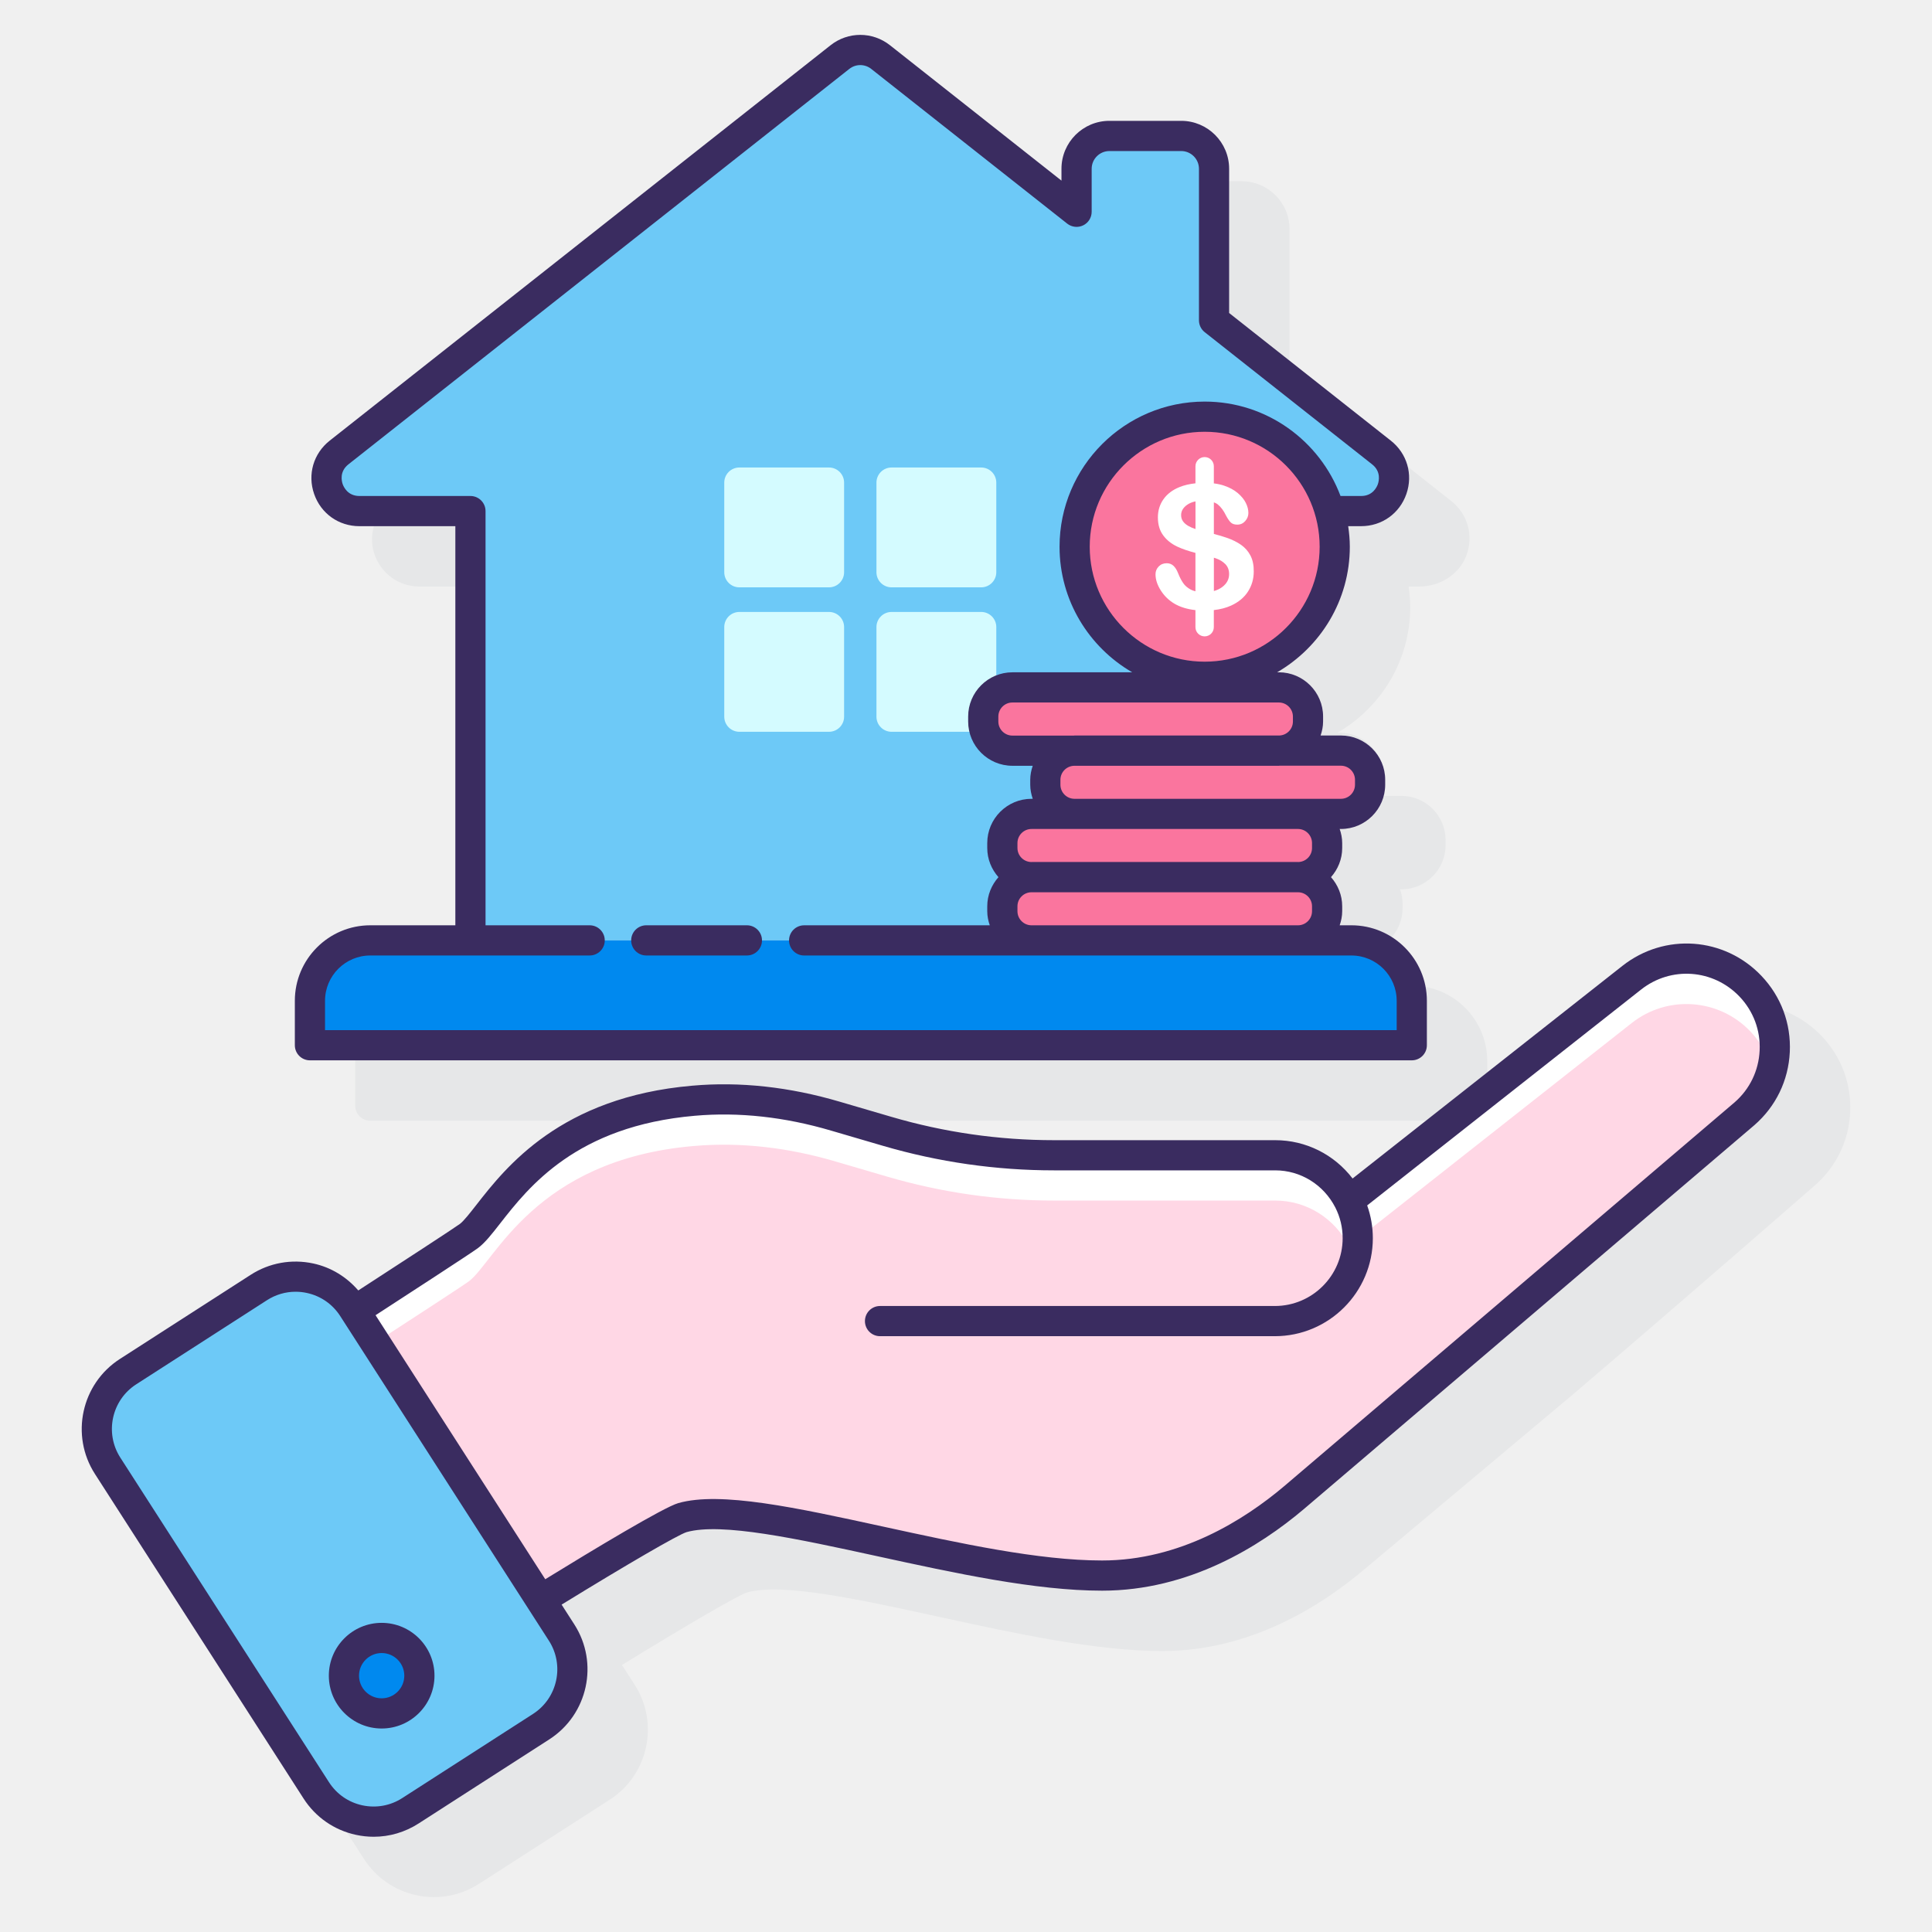
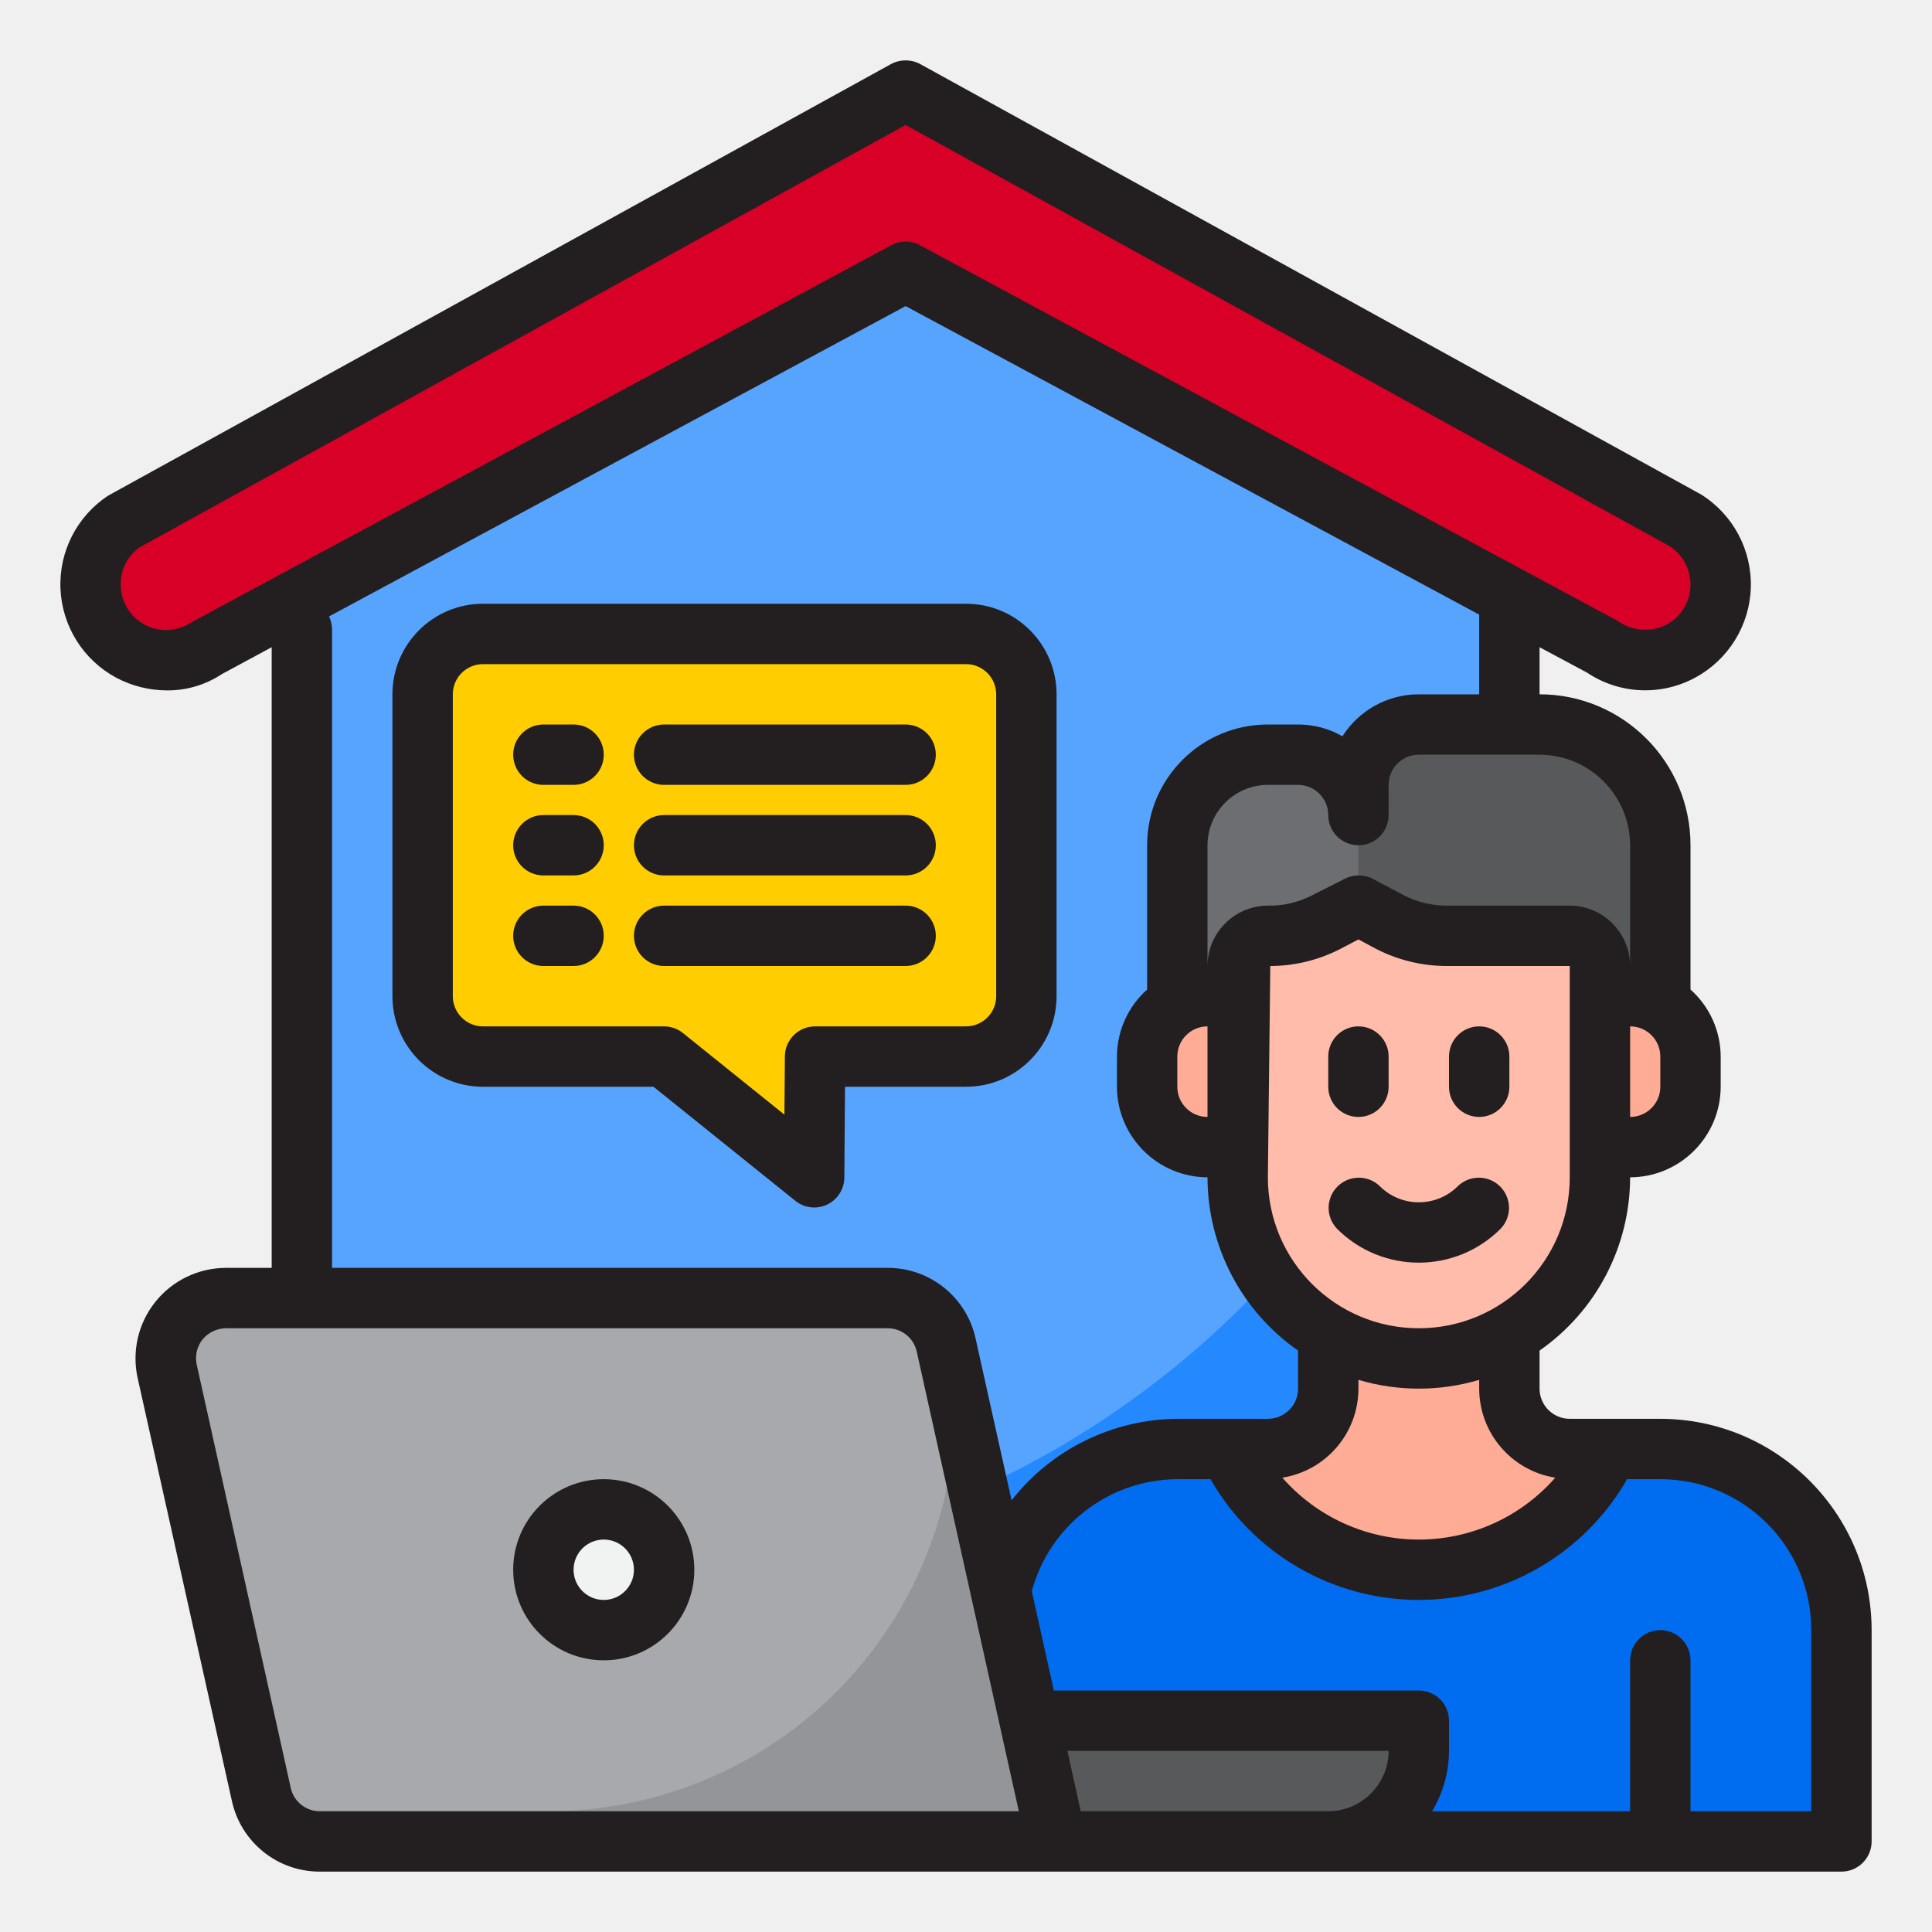
- <svg xmlns="http://www.w3.org/2000/svg" id="Layer_1" enable-background="new 0 0 128 128" height="512" viewBox="0 0 128 128" width="512">
-   <g>
-     <g>
-       <g>
-         <path d="m24.534 74.251h73c.552 0 1-.448 1-1v-2.948c0-2.761-2.239-5-5-5h-.775c.099-.294.166-.604.166-.932v-.328c0-.742-.286-1.413-.742-1.93.456-.517.742-1.188.742-1.93v-.328c0-.328-.066-.638-.166-.933h.082c1.62 0 2.933-1.313 2.933-2.933v-.327c0-1.62-1.313-2.933-2.933-2.933h-1.346c.099-.293.165-.602.165-.928v-.328c0-1.62-1.313-2.933-2.933-2.933h-.111c2.873-1.665 4.815-4.766 4.815-8.319 0-.463-.044-.915-.108-1.361h.697c1.363 0 2.659-.787 3.134-2.064.49-1.316.089-2.737-1.006-3.603l-10.713-8.457v-9.555c0-1.753-1.421-3.175-3.175-3.175h-4.758c-1.753 0-3.175 1.421-3.175 3.175v.786l-11.365-8.971c-1.158-.914-2.776-.913-3.934 0l-33.06 26.101c-1.069.844-1.597 2.264-1.179 3.56.431 1.336 1.626 2.205 3.023 2.205h6.357v26.441h-5.635c-2.761 0-5 2.239-5 5v2.948c0 .552.447 1 1 1z" fill="#e6e7e8" />
-       </g>
-       <g>
-         <path d="m120.7 68.653c-2.452-2.582-6.412-2.865-9.211-.662l-17.877 14.088c-1.217-1.59-3.093-2.54-5.126-2.54h-14.664c-3.643 0-7.261-.52-10.755-1.544l-3.425-1.003c-3.333-.983-6.621-1.341-9.779-1.062-8.722.755-12.35 5.396-14.299 7.891-.432.553-.84 1.075-1.1 1.269-.126.094-1.054.724-6.727 4.405-.775-.896-1.799-1.531-2.978-1.787-1.441-.316-2.914-.046-4.152.751l-8.665 5.575c-2.555 1.644-3.297 5.06-1.654 7.616l13.824 21.506c.797 1.238 2.028 2.093 3.467 2.405.393.086.789.128 1.181.128 1.045 0 2.071-.3 2.971-.879l8.665-5.575c2.555-1.644 3.297-5.06 1.654-7.616l-.842-1.311c4.361-2.678 7.711-4.623 8.279-4.802 2.316-.656 7.327.438 12.633 1.595 5.15 1.123 10.475 2.284 14.899 2.284 5.76 0 10.438-2.932 13.35-5.394 0 0 13.418-11.244 13.838-11.604 7.343-6.258 15.94-13.771 16.024-13.845 1.424-1.239 2.258-2.96 2.348-4.845.087-1.884-.579-3.676-1.879-5.044z" fill="#e6e7e8" />
-       </g>
-     </g>
-     <g>
-       <g>
-         <g>
-           <g>
-             <path d="m91.527 29.979-11.092-8.757v-10.04c0-1.201-.974-2.175-2.175-2.175h-4.758c-1.201 0-2.175.974-2.175 2.175v2.85l-12.984-10.251c-.79-.624-1.905-.624-2.695 0l-33.184 26.198c-1.619 1.278-.715 3.882 1.348 3.882h7.356v28.442h51.655v-28.442h7.356c2.063 0 2.967-2.603 1.348-3.882z" fill="#6dc9f7" />
-           </g>
-           <g fill="#d4fbff">
-             <path d="m54.922 30.973h-5.936c-.554 0-1.002.449-1.002 1.002v5.936c0 .554.449 1.002 1.002 1.002h5.936c.554 0 1.002-.449 1.002-1.002v-5.936c0-.553-.449-1.002-1.002-1.002z" />
-             <path d="m65.005 30.973h-5.936c-.554 0-1.002.449-1.002 1.002v5.936c0 .554.449 1.002 1.002 1.002h5.936c.554 0 1.002-.449 1.002-1.002v-5.936c0-.553-.448-1.002-1.002-1.002z" />
-             <path d="m54.922 40.543h-5.936c-.554 0-1.002.449-1.002 1.002v5.936c0 .554.449 1.002 1.002 1.002h5.936c.554 0 1.002-.449 1.002-1.002v-5.936c0-.553-.449-1.002-1.002-1.002z" />
-             <path d="m65.005 40.543h-5.936c-.554 0-1.002.449-1.002 1.002v5.936c0 .554.449 1.002 1.002 1.002h5.936c.554 0 1.002-.449 1.002-1.002v-5.936c0-.553-.448-1.002-1.002-1.002z" />
-           </g>
-           <path d="m89.534 62.303h-65c-2.209 0-4 1.791-4 4v2.948h73v-2.948c0-2.209-1.791-4-4-4z" fill="#0089ef" />
-         </g>
-         <g>
-           <g fill="#fa759e">
-             <path d="m85.993 58.11h-17.652c-1.067 0-1.932.865-1.932 1.932v.328c0 1.067.865 1.932 1.932 1.932h17.652c1.067 0 1.932-.865 1.932-1.932v-.328c0-1.066-.865-1.932-1.932-1.932z" />
-             <path d="m85.993 53.923h-17.652c-1.067 0-1.932.865-1.932 1.932v.328c0 1.067.865 1.932 1.932 1.932h17.652c1.067 0 1.932-.865 1.932-1.932v-.328c0-1.067-.865-1.932-1.932-1.932z" />
-             <path d="m84.727 45.542h-17.652c-1.067 0-1.932.865-1.932 1.932v.328c0 1.067.865 1.932 1.932 1.932h17.652c1.067 0 1.932-.865 1.932-1.932v-.328c0-1.067-.865-1.932-1.932-1.932z" />
-             <path d="m88.84 49.73h-17.651c-1.067 0-1.932.865-1.932 1.932v.328c0 1.067.865 1.932 1.932 1.932h17.651c1.067 0 1.932-.865 1.932-1.932v-.328c0-1.067-.865-1.932-1.932-1.932z" />
-             <circle cx="79.814" cy="36.222" r="8.616" />
-           </g>
-           <g>
-             <path d="m82.848 36.811c-.147-.285-.352-.52-.615-.707-.263-.186-.581-.345-.956-.475-.261-.091-.551-.174-.855-.254v-2.094c.101.039.193.084.265.144.209.173.387.414.536.724.115.216.223.372.321.467.099.095.243.142.433.142.209 0 .383-.079.522-.237.14-.158.21-.336.21-.534 0-.216-.056-.438-.168-.665s-.289-.444-.531-.651-.547-.372-.914-.497c-.204-.069-.43-.117-.676-.148v-1.135c0-.337-.273-.609-.609-.609s-.609.273-.609.609v1.13c-.387.041-.74.122-1.053.248-.466.188-.821.457-1.067.808-.246.35-.369.751-.369 1.201 0 .473.116.869.349 1.187s.548.57.944.754c.331.154.732.29 1.195.411v2.544c-.109-.027-.211-.061-.298-.106-.22-.114-.39-.258-.511-.433s-.234-.393-.338-.654c-.086-.22-.189-.386-.31-.497-.121-.112-.269-.168-.444-.168-.216 0-.394.072-.534.215s-.21.316-.21.517c0 .347.116.703.349 1.07s.536.66.908.88c.386.224.85.365 1.388.424v1.13c0 .337.273.609.609.609s.609-.273.609-.609v-1.132c.423-.048.806-.145 1.142-.298.492-.224.865-.533 1.12-.928s.383-.84.383-1.336c.005-.412-.069-.762-.216-1.047zm-4.093-1.952c-.157-.086-.279-.188-.369-.307-.089-.119-.134-.261-.134-.425 0-.265.131-.491.394-.679.156-.112.344-.186.558-.231v1.834c-.151-.048-.301-.111-.449-.192zm2.215 4.037c-.158.118-.341.204-.547.261v-2.207c.039.012.081.025.117.037.263.089.477.219.643.388.166.17.249.39.249.662-.001.344-.154.63-.462.859z" fill="#fff" />
-           </g>
-         </g>
-       </g>
-       <g>
-         <g>
-           <g>
-             <g>
-               <path d="m115.975 65.342c-2.083-2.192-5.492-2.437-7.867-.566l-18.747 14.774c-.909-1.779-2.739-3.01-4.875-3.01h-14.664c-3.736 0-7.452-.533-11.037-1.584l-3.426-1.004c-3.054-.901-6.242-1.304-9.41-1.025-10.528.911-13.167 7.681-14.886 8.964-.471.352-6.407 4.2-7.561 4.948l12.312 19.154c1.268-.783 8.371-5.156 9.399-5.448 4.86-1.376 18.706 3.84 27.805 3.84 5.517 0 10.02-2.888 12.702-5.155 2.464-2.091 29.854-25.44 29.854-25.44 2.515-2.188 2.697-6.032.401-8.448z" fill="#ffd7e5" />
-             </g>
-             <g>
-               <path d="m31.063 84.891c1.718-1.284 4.358-8.054 14.886-8.964 3.168-.28 6.356.124 9.41 1.025l3.426 1.004c3.585 1.05 7.301 1.584 11.037 1.584h14.664c2.135 0 3.966 1.231 4.875 3.01l18.747-14.773c2.375-1.872 5.784-1.626 7.867.566.702.739 1.17 1.612 1.412 2.53.499-1.893.043-3.998-1.412-5.53-2.083-2.192-5.492-2.437-7.867-.566l-18.747 14.773c-.909-1.779-2.74-3.01-4.875-3.01h-14.664c-3.736 0-7.452-.533-11.037-1.584l-3.426-1.004c-3.054-.901-6.242-1.304-9.41-1.025-10.528.911-13.167 7.681-14.886 8.964-.471.352-6.407 4.2-7.561 4.948l1.361 2.117c2.156-1.399 5.833-3.791 6.2-4.065z" fill="#fff" />
-             </g>
-           </g>
-           <path d="m35.854 114.394-8.664 5.575c-2.096 1.349-4.889.742-6.237-1.355l-13.824-21.505c-1.347-2.095-.741-4.886 1.354-6.234l8.664-5.575c2.096-1.349 4.889-.742 6.237 1.355l13.824 21.506c1.347 2.095.741 4.885-1.354 6.233z" fill="#6dc9f7" />
-         </g>
-         <g>
-           <circle cx="25.286" cy="111.018" fill="#0089ef" r="2.5" />
-           <g fill="#3a2c60">
-             <path d="m49.484 61.303h-6.667c-.552 0-1 .447-1 1s.448 1 1 1h6.667c.552 0 1-.447 1-1s-.448-1-1-1z" />
-             <path d="m20.534 70.25h73c.553 0 1-.447 1-1v-2.947c0-2.757-2.243-5-5-5h-.776c.1-.295.166-.605.166-.933v-.328c0-.742-.286-1.412-.742-1.929.456-.517.742-1.188.742-1.93v-.328c0-.328-.066-.638-.166-.933h.082c1.616 0 2.932-1.315 2.932-2.932v-.328c0-1.617-1.315-2.933-2.932-2.933h-1.346c.099-.293.164-.601.164-.927v-.329c0-1.616-1.315-2.932-2.932-2.932h-.114c2.874-1.665 4.817-4.767 4.817-8.32 0-.463-.044-.915-.108-1.361h.857c1.372 0 2.549-.838 2.999-2.134s.045-2.683-1.032-3.533l-10.712-8.456v-9.556c0-1.751-1.424-3.175-3.175-3.175h-4.758c-1.751 0-3.175 1.424-3.175 3.175v.786l-11.362-8.97c-1.158-.914-2.776-.915-3.935 0l-33.184 26.197c-1.077.851-1.482 2.237-1.032 3.533s1.627 2.134 3 2.134h6.356v26.442h-5.634c-2.757 0-5 2.243-5 5v2.947c0 .553.448 1 1 1zm46.875-9.879v-.328c0-.508.41-.919.916-.928.005 0 .011.002.016.002h17.652c.005 0 .011-.002.016-.002.506.009.916.42.916.928v.328c0 .515-.418.933-.932.933h-17.652c-.514-.001-.932-.419-.932-.933zm19.516-4.516v.328c0 .509-.41.92-.916.929-.005 0-.011-.002-.016-.002h-17.652c-.005 0-.011.002-.016.002-.506-.009-.916-.421-.916-.929v-.328c0-.515.418-.933.932-.933h2.848 14.805c.513 0 .931.418.931.933zm2.847-4.192v.328c0 .514-.418.932-.932.932h-2.848-14.804c-.514 0-.932-.418-.932-.932v-.328c0-.506.406-.914.908-.928h13.563c.017 0 .032-.005.048-.005h4.065c.514 0 .932.418.932.933zm-4.113-4.189v.329c0 .505-.406.913-.908.927h-13.563c-.017 0-.032.005-.048.005h-4.065c-.514 0-.932-.418-.932-.932v-.329c0-.514.418-.932.932-.932h17.652c.514 0 .932.418.932.932zm-5.846-3.636c-4.199 0-7.616-3.417-7.616-7.616s3.417-7.616 7.616-7.616c4.2 0 7.617 3.417 7.617 7.616s-3.417 7.616-7.617 7.616zm-58.279 22.465c0-1.654 1.346-3 3-3h14.533c.552 0 1-.447 1-1s-.448-1-1-1h-6.899v-27.442c0-.553-.448-1-1-1h-7.356c-.775 0-1.045-.604-1.11-.789-.064-.186-.227-.827.382-1.308l33.183-26.197c.429-.34 1.027-.34 1.456 0l12.983 10.25c.303.237.712.282 1.057.114.345-.167.563-.517.563-.899v-2.85c0-.647.527-1.175 1.175-1.175h4.758c.647 0 1.175.527 1.175 1.175v10.04c0 .306.141.596.381.785l11.092 8.757c.609.48.446 1.122.382 1.307-.063.186-.334.79-1.109.79h-1.367c-1.367-3.647-4.88-6.255-8.999-6.255-5.303 0-9.616 4.313-9.616 9.616 0 3.554 1.942 6.656 4.816 8.32h-7.939c-1.617 0-2.932 1.315-2.932 2.932v.329c0 1.616 1.315 2.932 2.932 2.932h1.346c-.099.293-.165.602-.165.928v.328c0 .328.066.637.166.932h-.082c-1.616 0-2.932 1.315-2.932 2.933v.328c0 .742.286 1.413.742 1.93-.456.517-.742 1.188-.742 1.929v.328c0 .328.066.638.166.933h-12.298c-.552 0-1 .447-1 1s.448 1 1 1h15.065 17.652 3.541c1.654 0 3 1.346 3 3v1.947h-71z" />
-             <path d="m116.7 64.654c-2.452-2.582-6.412-2.867-9.211-.663l-17.877 14.088c-1.217-1.59-3.092-2.539-5.126-2.539h-14.664c-3.64 0-7.258-.52-10.756-1.544l-3.424-1.003c-3.333-.983-6.622-1.344-9.779-1.063-8.724.755-12.351 5.397-14.3 7.893-.432.553-.839 1.074-1.097 1.267-.316.236-3.894 2.568-6.729 4.406-.775-.896-1.799-1.531-2.978-1.787-1.438-.31-2.914-.046-4.152.752l-8.665 5.574c-2.554 1.645-3.296 5.061-1.654 7.616l13.824 21.506c.796 1.238 2.027 2.093 3.467 2.405.393.086.788.128 1.181.128 1.046 0 2.071-.3 2.972-.879l8.664-5.575c2.555-1.644 3.297-5.06 1.654-7.615l-.842-1.311c4.359-2.679 7.709-4.624 8.279-4.803 2.315-.65 7.326.438 12.632 1.595 5.15 1.123 10.477 2.284 14.9 2.284 5.76 0 10.438-2.932 13.35-5.393 2.463-2.091 29.854-25.442 29.862-25.448 1.424-1.239 2.258-2.96 2.348-4.846.088-1.885-.578-3.677-1.879-5.045zm-81.387 48.899-8.664 5.575c-.789.508-1.727.675-2.646.479-.917-.199-1.701-.743-2.208-1.533l-13.825-21.506c-1.046-1.628-.574-3.805 1.054-4.853l8.665-5.574c.573-.369 1.227-.56 1.893-.56.25 0 .502.026.752.081.917.199 1.701.743 2.208 1.533l13.824 21.506c1.048 1.629.575 3.804-1.053 4.852zm79.613-40.524s-27.39 23.348-29.851 25.438c-2.655 2.244-6.901 4.919-12.057 4.919-4.209 0-9.427-1.138-14.475-2.238-5.798-1.264-10.806-2.357-13.603-1.564-.963.273-5.617 3.077-8.816 5.044l-11.242-17.492c1.89-1.226 6.339-4.115 6.78-4.444.472-.353.916-.92 1.477-1.639 1.885-2.412 5.04-6.451 12.898-7.131 2.91-.256 5.949.076 9.041.989l3.426 1.004c3.681 1.077 7.488 1.624 11.318 1.624h14.664c1.68 0 3.207.944 3.984 2.464.321.633.484 1.316.484 2.03 0 2.478-2.016 4.493-4.494 4.493h-26.156c-.552 0-1 .447-1 1s.448 1 1 1h26.156c3.581 0 6.494-2.913 6.494-6.493 0-.751-.129-1.478-.375-2.171l18.149-14.302c1.982-1.562 4.786-1.356 6.523.47.92.969 1.393 2.238 1.329 3.573s-.654 2.555-1.654 3.426z" />
-             <path d="m25.286 107.518c-1.93 0-3.5 1.57-3.5 3.5s1.57 3.5 3.5 3.5 3.5-1.57 3.5-3.5-1.57-3.5-3.5-3.5zm0 5c-.827 0-1.5-.673-1.5-1.5s.673-1.5 1.5-1.5 1.5.673 1.5 1.5-.673 1.5-1.5 1.5z" />
-           </g>
-         </g>
-       </g>
+ <svg xmlns="http://www.w3.org/2000/svg" height="512" viewBox="0 0 64 64" width="512">
+   <g id="workhome-virus-covid19-coronavirus-home">
+     <path d="m10 19.77v41.23h40v-41.23l-20-10.77z" fill="#57a4ff" />
+     <path d="m20 52h-10v9h40v-39a30 30 0 0 1 -30 30z" fill="#2488ff" />
+     <path d="m55 48h-1.683a6.988 6.988 0 0 1 -12.634 0h-1.683a6 6 0 0 0 -6 6v7h28v-7a6 6 0 0 0 -6-6z" fill="#006df0" />
+     <path d="m55 48h-1a6 6 0 0 1 6 6v7h1v-7a6 6 0 0 0 -6-6z" fill="#005ece" />
+     <path d="m51 24h-4a2 2 0 0 0 -2 2v1a2 2 0 0 0 -2-2h-2a2 2 0 0 0 -2 2v8h16v-7a4 4 0 0 0 -4-4z" fill="#58595b" />
+     <path d="m47 58v-1h-12.889l.889 4h9a3 3 0 0 0 3-3z" fill="#58595b" />
+     <path d="m6.88 21.45 23.12-12.45 23.12 12.45a2.506 2.506 0 0 0 2.75-4.19l-25.87-14.26-25.87 14.26a2.506 2.506 0 0 0 2.75 4.19z" fill="#d80027" />
+     <path d="m31.348 44.566a2 2 0 0 0 -1.948-1.566h-21.907a2 2 0 0 0 -1.952 2.434l3.111 14a2 2 0 0 0 1.948 1.566h24.4z" fill="#a7a9ac" />
+     <path d="m31.638 45.869a13.49 13.49 0 0 1 -13.467 14.131h-9.293a2 2 0 0 0 1.722 1h24.4z" fill="#939598" />
+     <path d="m32 21h-16a2 2 0 0 0 -2 2v10a2 2 0 0 0 2 2h6l4.97 4 .03-4h5a2 2 0 0 0 2-2v-10a2 2 0 0 0 -2-2z" fill="#ffcd00" />
+     <path d="m47 52a6.992 6.992 0 0 0 6.317-4h-1.317a2 2 0 0 1 -2-2v-1.809a5.967 5.967 0 0 1 -6 0v1.809a2 2 0 0 1 -2 2h-1.317a6.992 6.992 0 0 0 6.317 4z" fill="#ffac96" />
+     <path d="m50 45.191v-1a5.967 5.967 0 0 1 -6 0v1a5.967 5.967 0 0 0 6 0z" fill="#ff9478" />
+     <circle cx="20" cy="52" fill="#f1f2f2" r="2" />
+     <path d="m43 25h-2a2 2 0 0 0 -2 2v8h6v-8a2 2 0 0 0 -2-2z" fill="#6d6e71" />
+     <path d="m40 33a2.006 2.006 0 0 0 -2 2v1a2.006 2.006 0 0 0 2 2h1v-5z" fill="#ffac96" />
+     <path d="m54 38a2.006 2.006 0 0 0 2-2v-1a2.006 2.006 0 0 0 -2-2h-1v5z" fill="#ffac96" />
+     <path d="m52 31h-4.1a3.99 3.99 0 0 1 -1.854-.456l-1.038-.544-1.11.565a4 4 0 0 1 -1.814.435h-.084a1 1 0 0 0 -1 1v7a6 6 0 0 0 12 0v-7a1 1 0 0 0 -1-1z" fill="#ffbcab" />
+     <g fill="#231f20">
+       <path d="m49 37a1 1 0 0 0 1-1v-1a1 1 0 0 0 -2 0v1a1 1 0 0 0 1 1z" />
+       <path d="m45 37a1 1 0 0 0 1-1v-1a1 1 0 0 0 -2 0v1a1 1 0 0 0 1 1z" />
+       <path d="m48.293 39.293a1.831 1.831 0 0 1 -2.586 0 1 1 0 0 0 -1.414 1.414 3.831 3.831 0 0 0 5.414 0 1 1 0 0 0 -1.414-1.414z" />
+       <path d="m55 47h-3a1 1 0 0 1 -1-1v-1.26a7.01 7.01 0 0 0 3-5.74 3.009 3.009 0 0 0 3-3v-1a2.986 2.986 0 0 0 -1-2.22v-4.78a5 5 0 0 0 -5-5v-1.56l1.57.84a3.466 3.466 0 0 0 3.58.17 3.511 3.511 0 0 0 .2-6.07l-25.87-14.26a1.02 1.02 0 0 0 -.96 0l-25.94 14.3a3.515 3.515 0 0 0 .27 6.03 3.605 3.605 0 0 0 1.68.42 3.239 3.239 0 0 0 1.82-.54l1.65-.89v20.56h-1.51a3 3 0 0 0 -2.93 3.65l3.12 14a2.976 2.976 0 0 0 2.92 2.35h50.4a1 1 0 0 0 1-1v-7a7.008 7.008 0 0 0 -7-7zm-3.48 1.95a6.008 6.008 0 0 1 -9.04 0 2.99 2.99 0 0 0 2.52-2.95v-.29a7.042 7.042 0 0 0 4 0v.29a2.99 2.99 0 0 0 2.52 2.95zm.48-9.95a5 5 0 0 1 -10 0l.08-7a5.09 5.09 0 0 0 2.27-.54l.65-.34.58.31a5.1 5.1 0 0 0 2.32.57h4.1zm3-4v1a1 1 0 0 1 -1 1v-3a1 1 0 0 1 1 1zm-1-7v4a2.006 2.006 0 0 0 -2-2h-4.1a3.068 3.068 0 0 1 -1.39-.34l-1.04-.55a1 1 0 0 0 -.92 0l-1.11.56a3.029 3.029 0 0 1 -1.44.33 2.006 2.006 0 0 0 -2 2v-4a2.006 2.006 0 0 1 2-2h1a1 1 0 0 1 1 1 1 1 0 0 0 2 0v-1a1 1 0 0 1 1-1h4a3.009 3.009 0 0 1 3 3zm-47.67-7.38a1.5 1.5 0 0 1 -2.33-1.26 1.481 1.481 0 0 1 .61-1.22l25.39-14 25.32 13.96a1.511 1.511 0 0 1 -.11 2.59 1.566 1.566 0 0 1 -1.62-.12l-23.12-12.45a.98.98 0 0 0 -.94 0zm4.27 39.38a.985.985 0 0 1 -.97-.78l-3.11-14a1 1 0 0 1 .19-.85 1.022 1.022 0 0 1 .78-.37h21.91a.985.985 0 0 1 .97.78l3.38 15.22zm22.91-10.3-1.19-5.35a2.976 2.976 0 0 0 -2.92-2.35h-18.4v-21.15a1.043 1.043 0 0 0 -.1-.43l19.1-10.28 19 10.22v2.64h-2a3 3 0 0 0 -2.53 1.39 2.934 2.934 0 0 0 -1.47-.39h-1a4 4 0 0 0 -4 4v4.78a2.986 2.986 0 0 0 -1 2.22v1a3.009 3.009 0 0 0 3 3 7.01 7.01 0 0 0 3 5.74v1.26a1 1 0 0 1 -1 1h-3a7.041 7.041 0 0 0 -5.49 2.7zm6.49-15.7v3a1 1 0 0 1 -1-1v-1a1 1 0 0 1 1-1zm4 26h-8.2l-.44-2h10.64a2.006 2.006 0 0 1 -2 2zm16 0h-4v-5a1 1 0 0 0 -2 0v5h-6.56a3.906 3.906 0 0 0 .56-2v-1a1 1 0 0 0 -1-1h-12.09l-.73-3.29a5.02 5.02 0 0 1 4.82-3.71h1.1a7.951 7.951 0 0 0 13.8 0h1.1a5 5 0 0 1 5 5z" />
+       <path d="m16 36h5.647l4.7 3.779a1 1 0 0 0 .623.221 1 1 0 0 0 1-.992l.022-3.008h4.008a3 3 0 0 0 3-3v-10a3 3 0 0 0 -3-3h-16a3 3 0 0 0 -3 3v10a3 3 0 0 0 3 3zm-1-13a1 1 0 0 1 1-1h16a1 1 0 0 1 1 1v10a1 1 0 0 1 -1 1h-5a1 1 0 0 0 -1 .992l-.015 1.932-3.358-2.7a1 1 0 0 0 -.627-.224h-6a1 1 0 0 1 -1-1z" />
+       <path d="m18 26h1a1 1 0 0 0 0-2h-1a1 1 0 0 0 0 2z" />
+       <path d="m22 26h8a1 1 0 0 0 0-2h-8a1 1 0 0 0 0 2z" />
+       <path d="m22 29h8a1 1 0 0 0 0-2h-8a1 1 0 0 0 0 2z" />
+       <path d="m18 29h1a1 1 0 0 0 0-2h-1a1 1 0 0 0 0 2z" />
+       <path d="m18 32h1a1 1 0 0 0 0-2h-1a1 1 0 0 0 0 2z" />
+       <path d="m22 32h8a1 1 0 0 0 0-2h-8a1 1 0 0 0 0 2z" />
+       <path d="m20 55a3 3 0 1 1 3-3 3 3 0 0 1 -3 3zm0-4a1 1 0 1 0 1 1 1 1 0 0 0 -1-1z" />
    </g>
  </g>
</svg>
